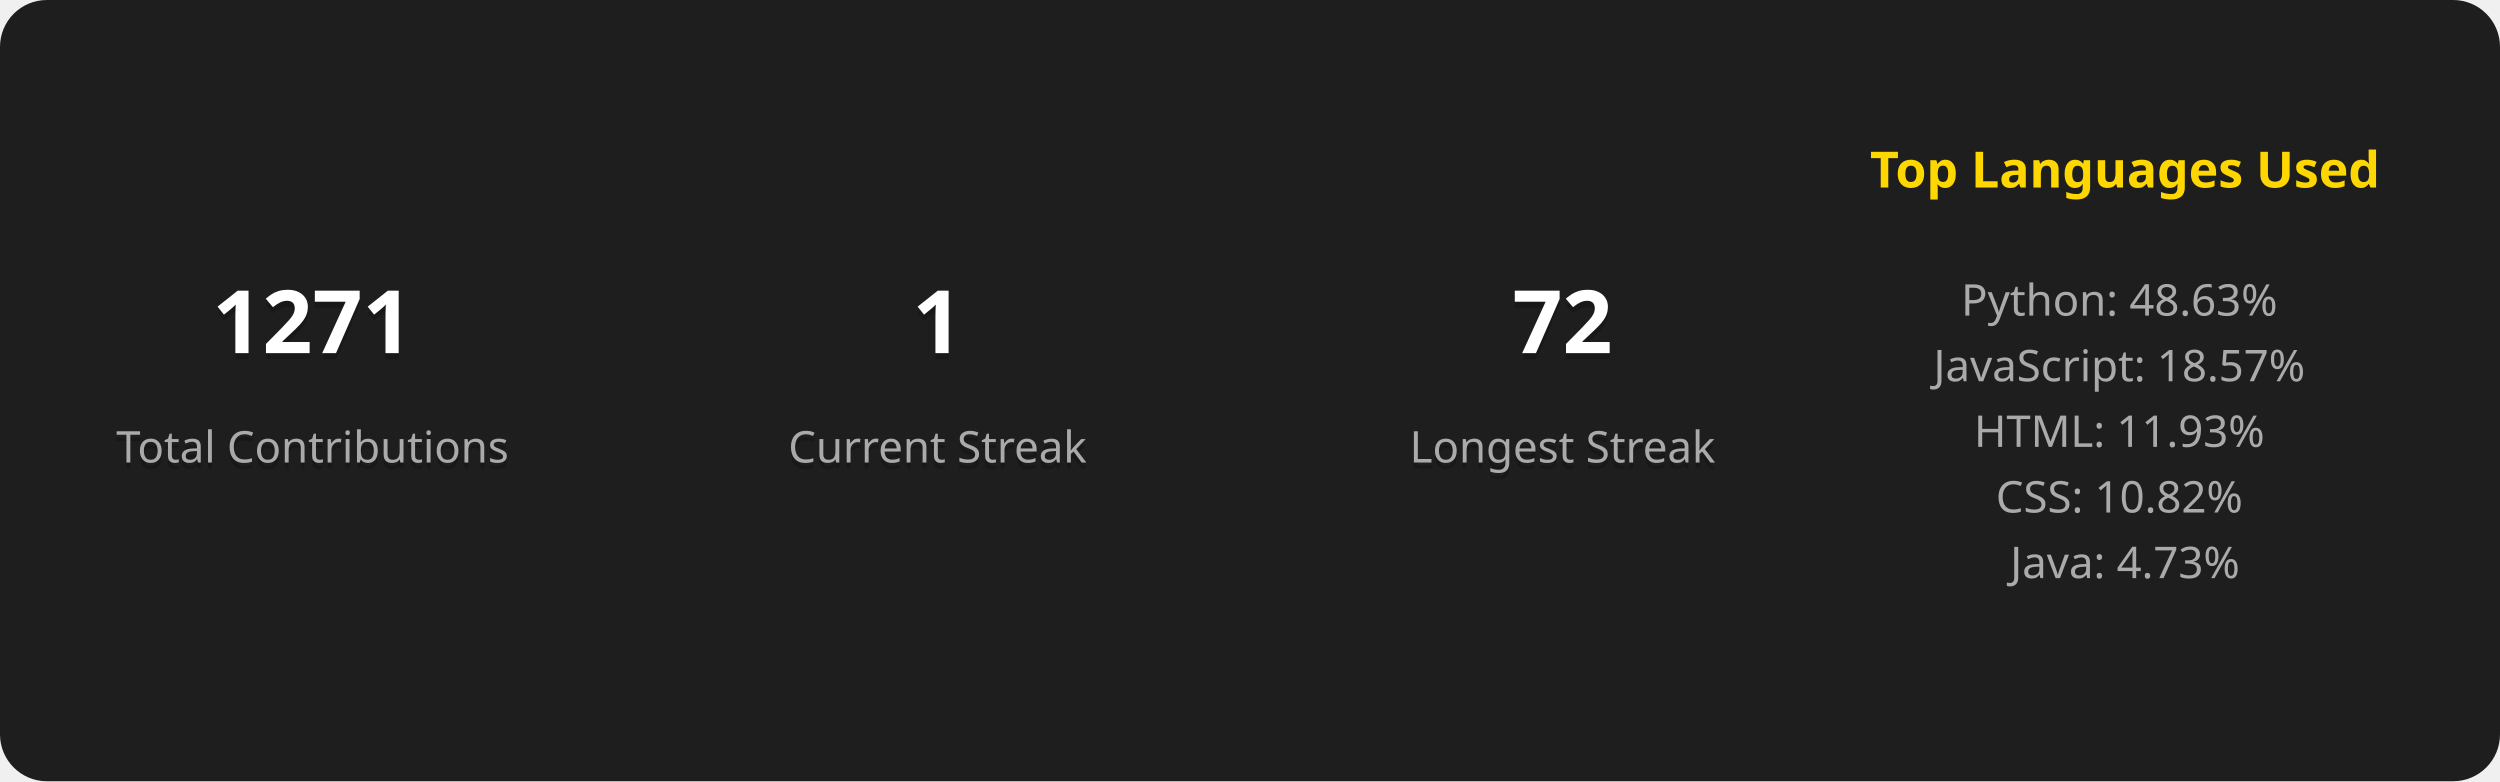
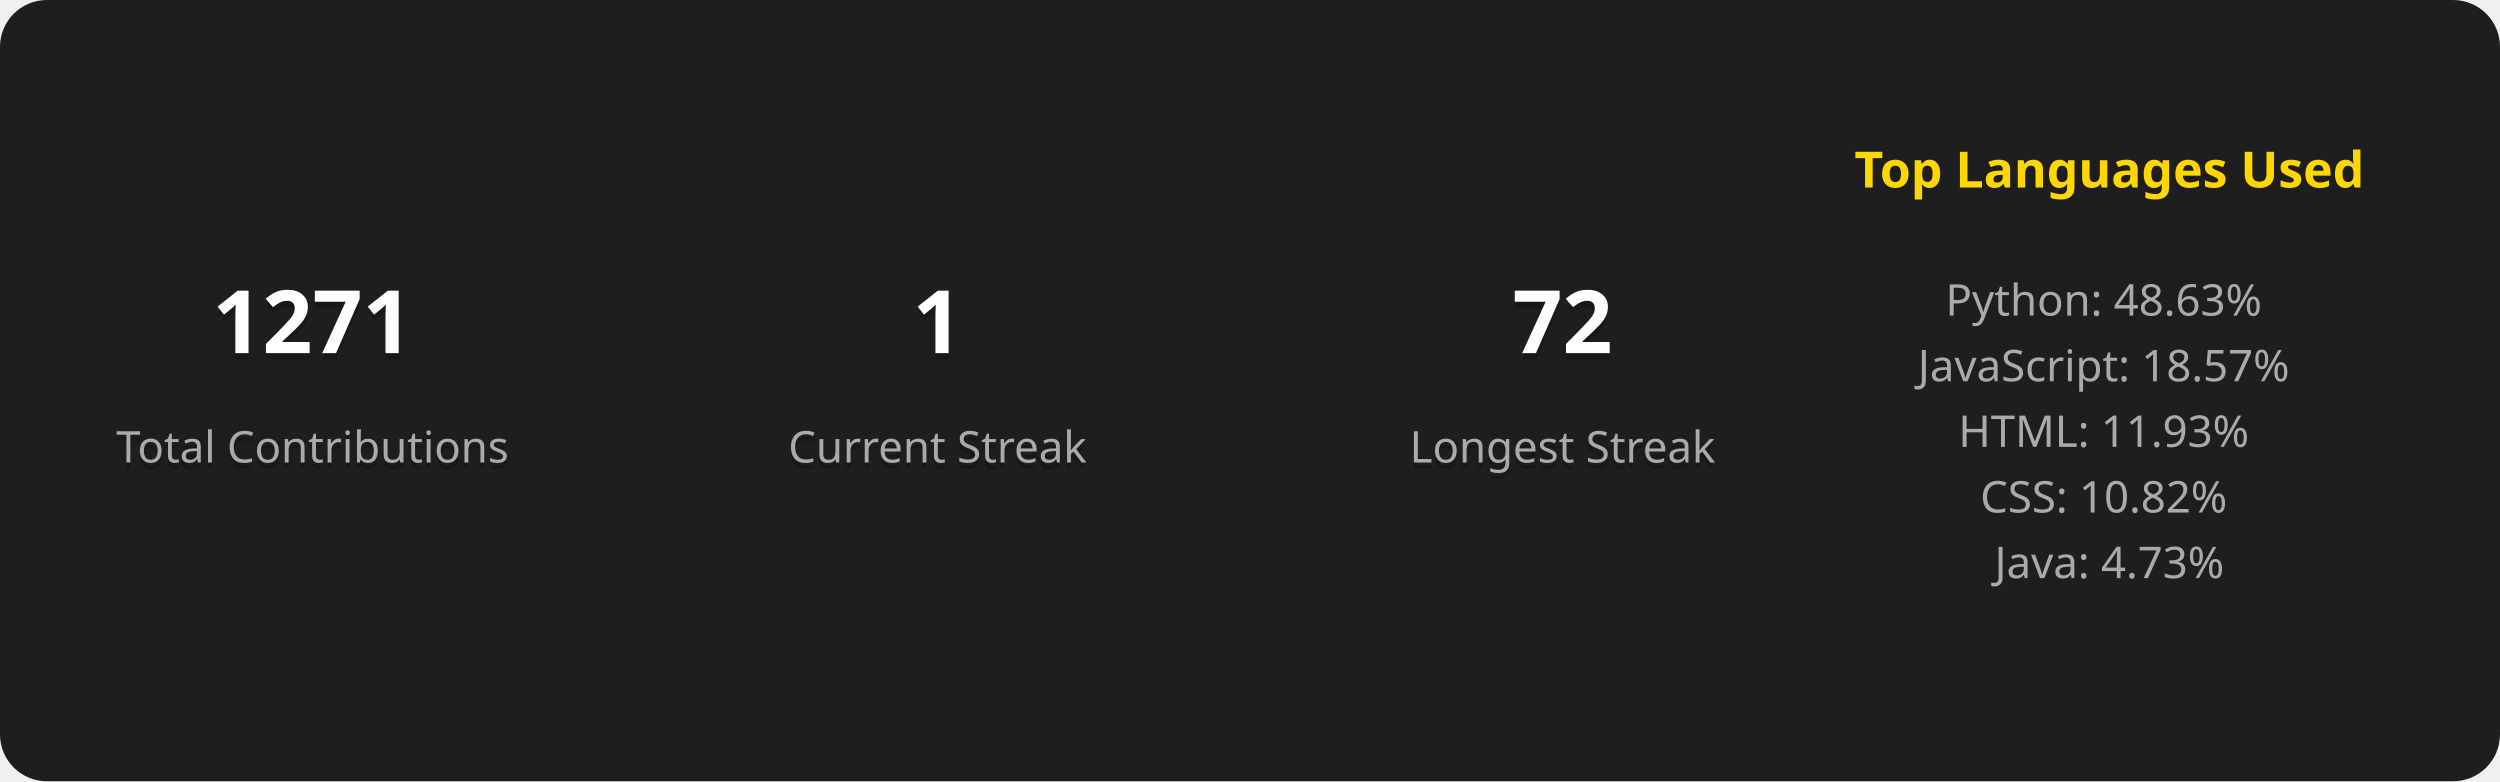
<svg xmlns="http://www.w3.org/2000/svg" width="800" height="250">
  <style>
    .title {
      font: bold 16px sans-serif;
      fill: #FFD700;
    }
    .stat {
      font: bold 28px sans-serif;
      fill: #FFFFFF;
    }
    .label {
      font: 14px sans-serif;
      fill: #AAAAAA;
    }
    .section {
      text-anchor: middle;
    }
    .shadow {
      fill: #00000033; /* Adds a subtle shadow */
    }
  </style>
  <rect width="100%" height="100%" fill="#1E1E1E" rx="15" />
  <g class="section" transform="translate(100, 125)">
    <text class="stat shadow" y="-10">1271</text>
    <text class="stat" y="-12">1271</text>
    <text class="label shadow" y="25">Total Contributions</text>
    <text class="label" y="23">Total Contributions</text>
  </g>
  <g class="section" transform="translate(300, 125)">
    <text class="stat shadow" y="-10">1</text>
    <text class="stat" y="-12">1</text>
    <text class="label shadow" y="25">Current Streak</text>
    <text class="label" y="23">Current Streak</text>
  </g>
  <g class="section" transform="translate(500, 125)">
    <text class="stat shadow" y="-10">72</text>
    <text class="stat" y="-12">72</text>
    <text class="label shadow" y="25">Longest Streak</text>
    <text class="label" y="23">Longest Streak</text>
  </g>
-   <g class="section" transform="translate(680, 80)">
+   <g class="section" transform="translate(675, 80)">
    <text class="title" x="0" y="-20">Top Languages Used</text>
    <text class="label" x="0" y="0">
      <tspan x="0" dy="1.5em">Python: 48.63%</tspan>
      <tspan x="0" dy="1.5em">JavaScript: 18.57%</tspan>
      <tspan x="0" dy="1.5em">HTML: 11.93%</tspan>
      <tspan x="0" dy="1.5em">CSS: 10.82%</tspan>
      <tspan x="0" dy="1.5em">Java: 4.73%</tspan>
    </text>
  </g>
</svg>
